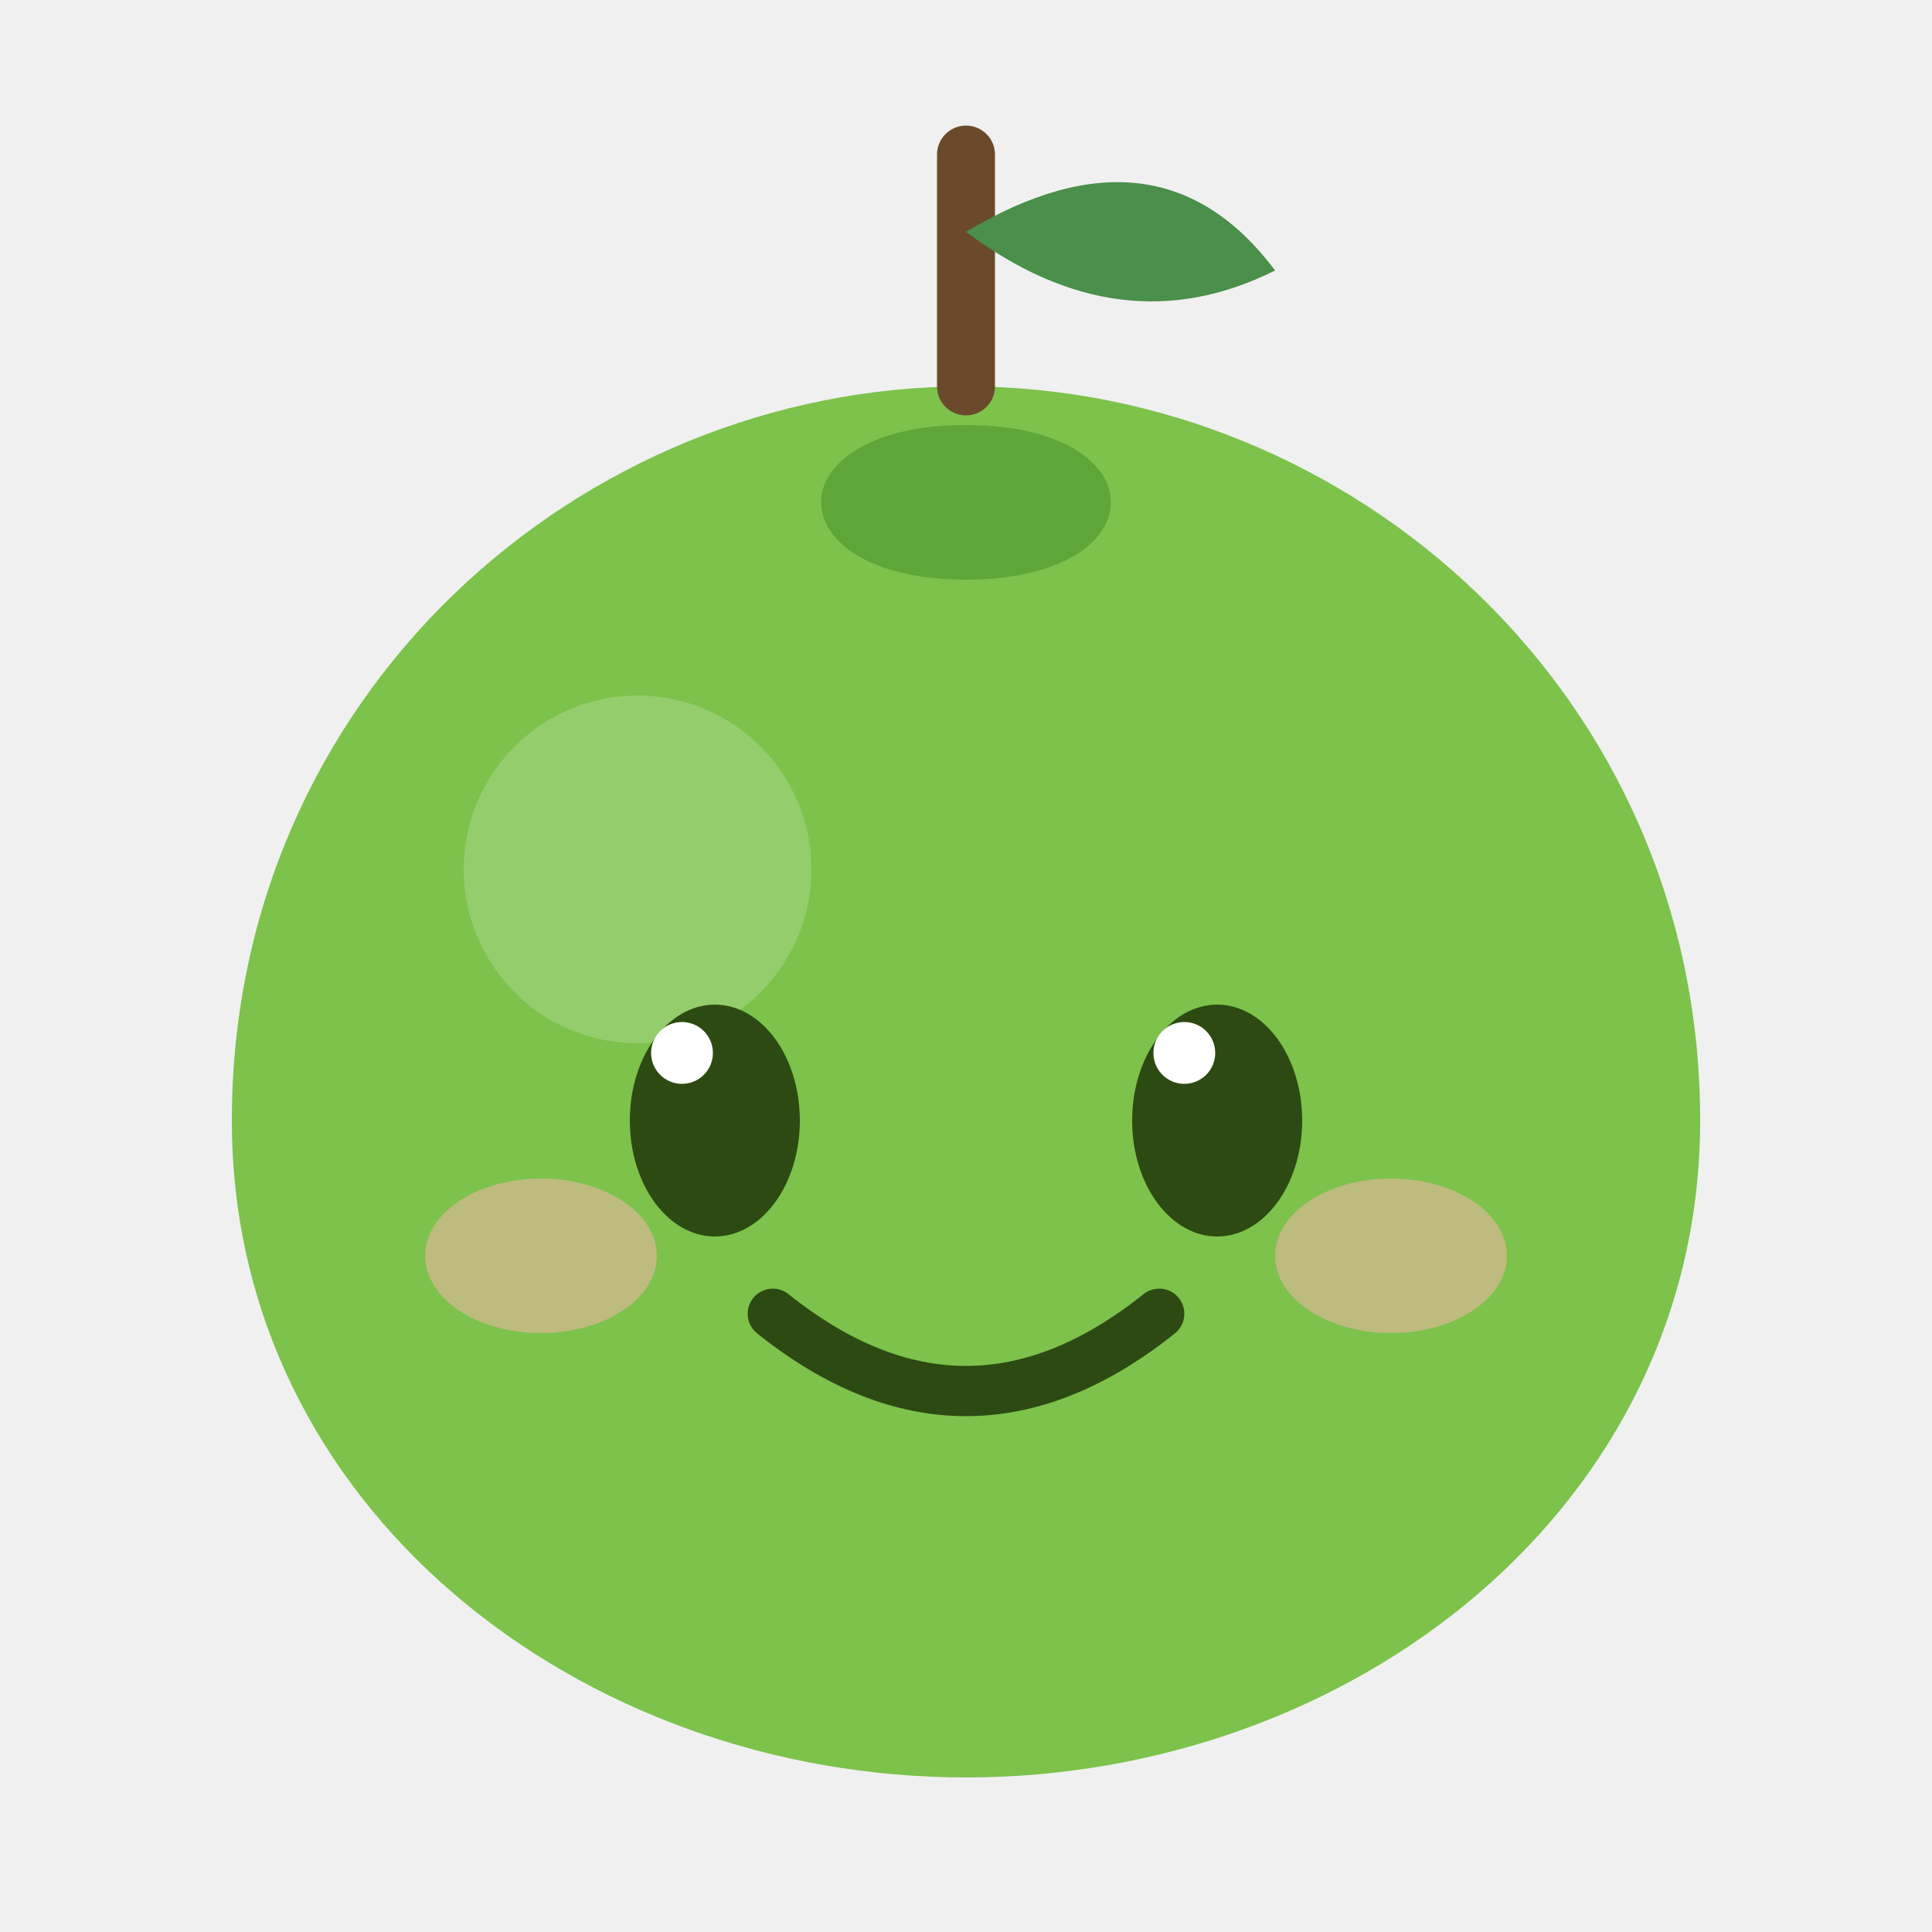
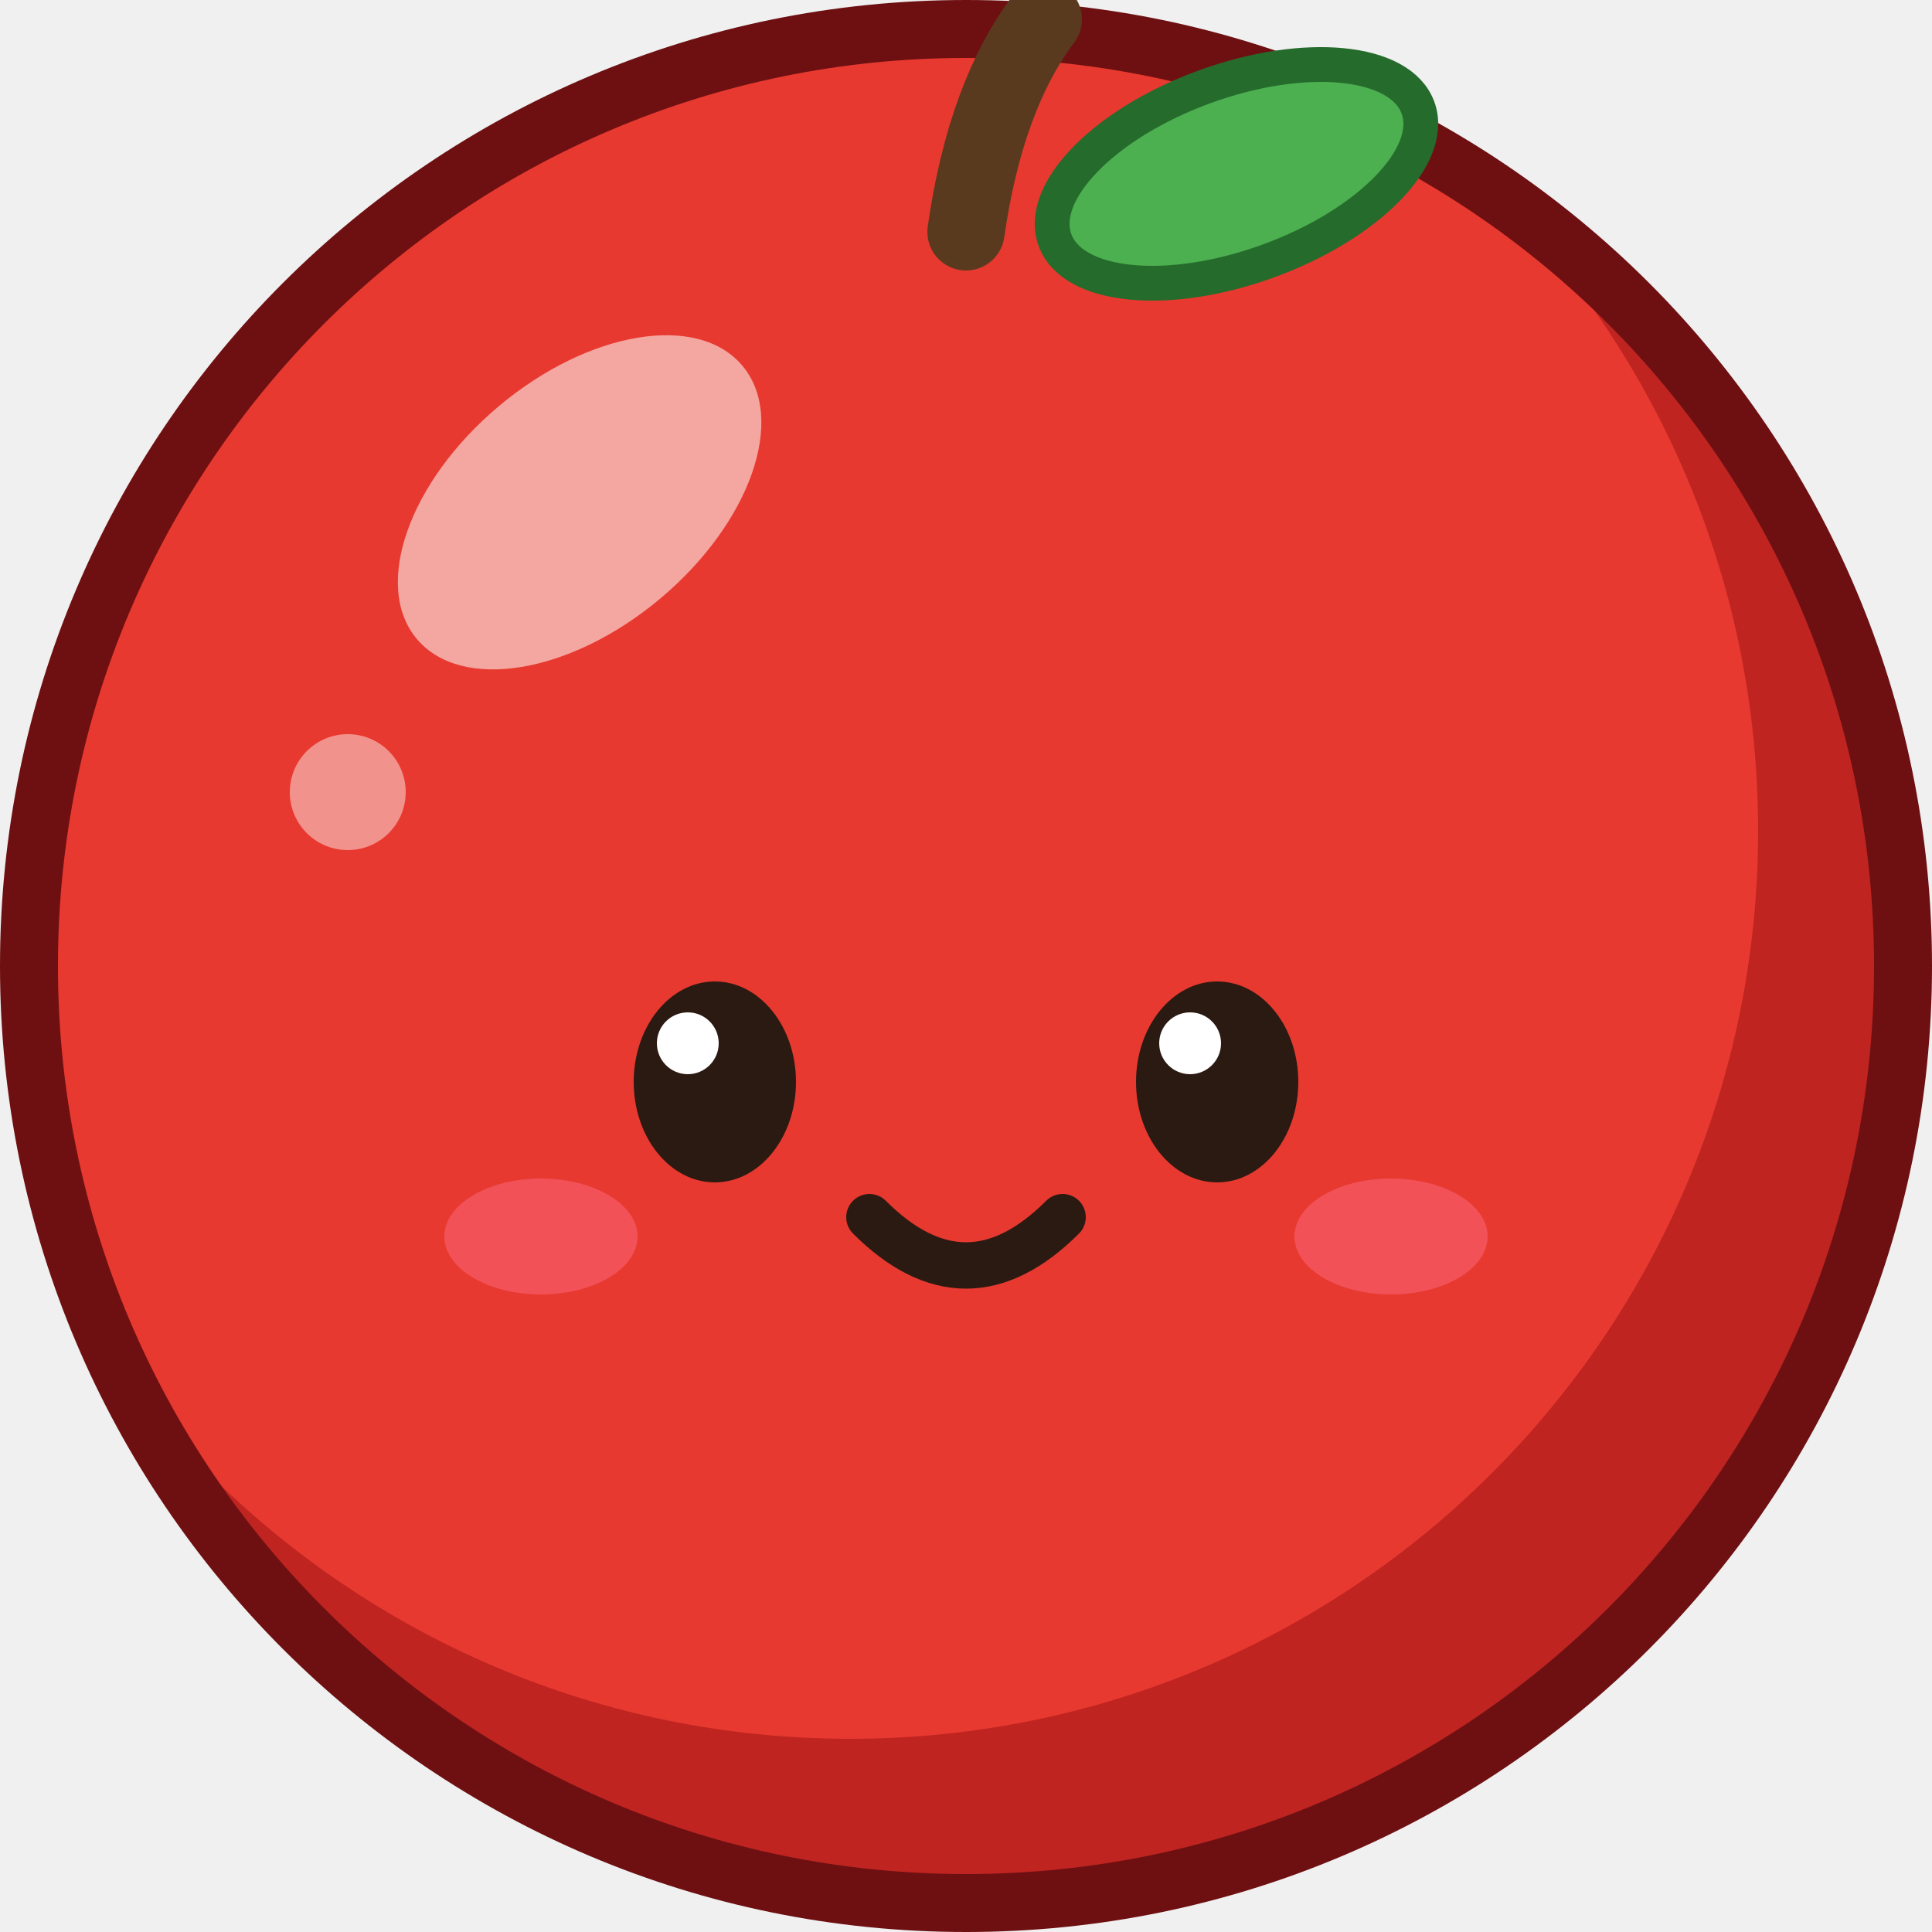
- <svg xmlns="http://www.w3.org/2000/svg" viewBox="0 0 100 100">
-   <path d="M50 20 C30 20 12 36 12 58 C12 78 30 92 50 92 C70 92 88 78 88 58 C88 36 70 20 50 20 Z" fill="#7cc24b" />
-   <path d="M50 22 C40 22 40 30 50 30 C60 30 60 22 50 22 Z" fill="#5ea638" />
-   <line x1="50" y1="20" x2="50" y2="8" stroke="#6a4a2a" stroke-width="3" stroke-linecap="round" />
-   <path d="M50 12 q10 -6 16 2 q-8 4 -16 -2 Z" fill="#4a8f4a" />
-   <circle cx="33" cy="45" r="9" fill="#ffffff" opacity=".18" />
-   <ellipse cx="37" cy="58" rx="4.4" ry="6" fill="#2d4a12" />
-   <ellipse cx="63" cy="58" rx="4.4" ry="6" fill="#2d4a12" />
-   <circle cx="35.3" cy="54.5" r="1.6" fill="#fff" />
-   <circle cx="61.3" cy="54.5" r="1.6" fill="#fff" />
-   <path d="M40 68 Q50 76 60 68" stroke="#2d4a12" stroke-width="2.6" fill="none" stroke-linecap="round" />
-   <ellipse cx="28" cy="65" rx="6" ry="4" fill="#ffb3b3" opacity=".5" />
-   <ellipse cx="72" cy="65" rx="6" ry="4" fill="#ffb3b3" opacity=".5" />
+ <svg xmlns="http://www.w3.org/2000/svg" viewBox="-50 -50 100 100" width="80" height="80">
+   <defs>
+     <clipPath id="eple-clip">
+       <circle r="48.5" />
+     </clipPath>
+   </defs>
+   <g clip-path="url(#eple-clip)">
+     <rect x="-50" y="-50" width="100" height="100" fill="#bf2421" />
+     <circle cx="-6" cy="-7" r="47" fill="#e7392f" />
+     <ellipse cx="-20" cy="-24" rx="11" ry="6.5" transform="rotate(-40 -20 -24)" fill="#fff" opacity="0.55" />
+     <circle cx="-32" cy="-9" r="3" fill="#fff" opacity="0.45" />
+   </g>
+   <circle r="48.5" fill="none" stroke="#6e1012" stroke-width="3" />
+   <path d="M0 -38 Q1 -45 4 -49" fill="none" stroke="#5a3a1e" stroke-width="4" stroke-linecap="round" />
+   <ellipse cx="14" cy="-41" rx="10" ry="4.8" transform="rotate(-20 14 -41)" fill="#4caf50" stroke="#256b2c" stroke-width="1.8" />
+   <ellipse cx="-13" cy="6" rx="4.2" ry="5.2" fill="#2b1a12" />
+   <circle cx="-14.4" cy="4" r="1.6" fill="#fff" />
+   <ellipse cx="-22" cy="14" rx="5" ry="3" fill="#ff6f8a" opacity="0.45" />
+   <ellipse cx="13" cy="6" rx="4.2" ry="5.2" fill="#2b1a12" />
+   <circle cx="11.6" cy="4" r="1.6" fill="#fff" />
+   <ellipse cx="22" cy="14" rx="5" ry="3" fill="#ff6f8a" opacity="0.45" />
+   <path d="M-5 13 Q0 18 5 13" fill="none" stroke="#2b1a12" stroke-width="2.4" stroke-linecap="round" />
</svg>
